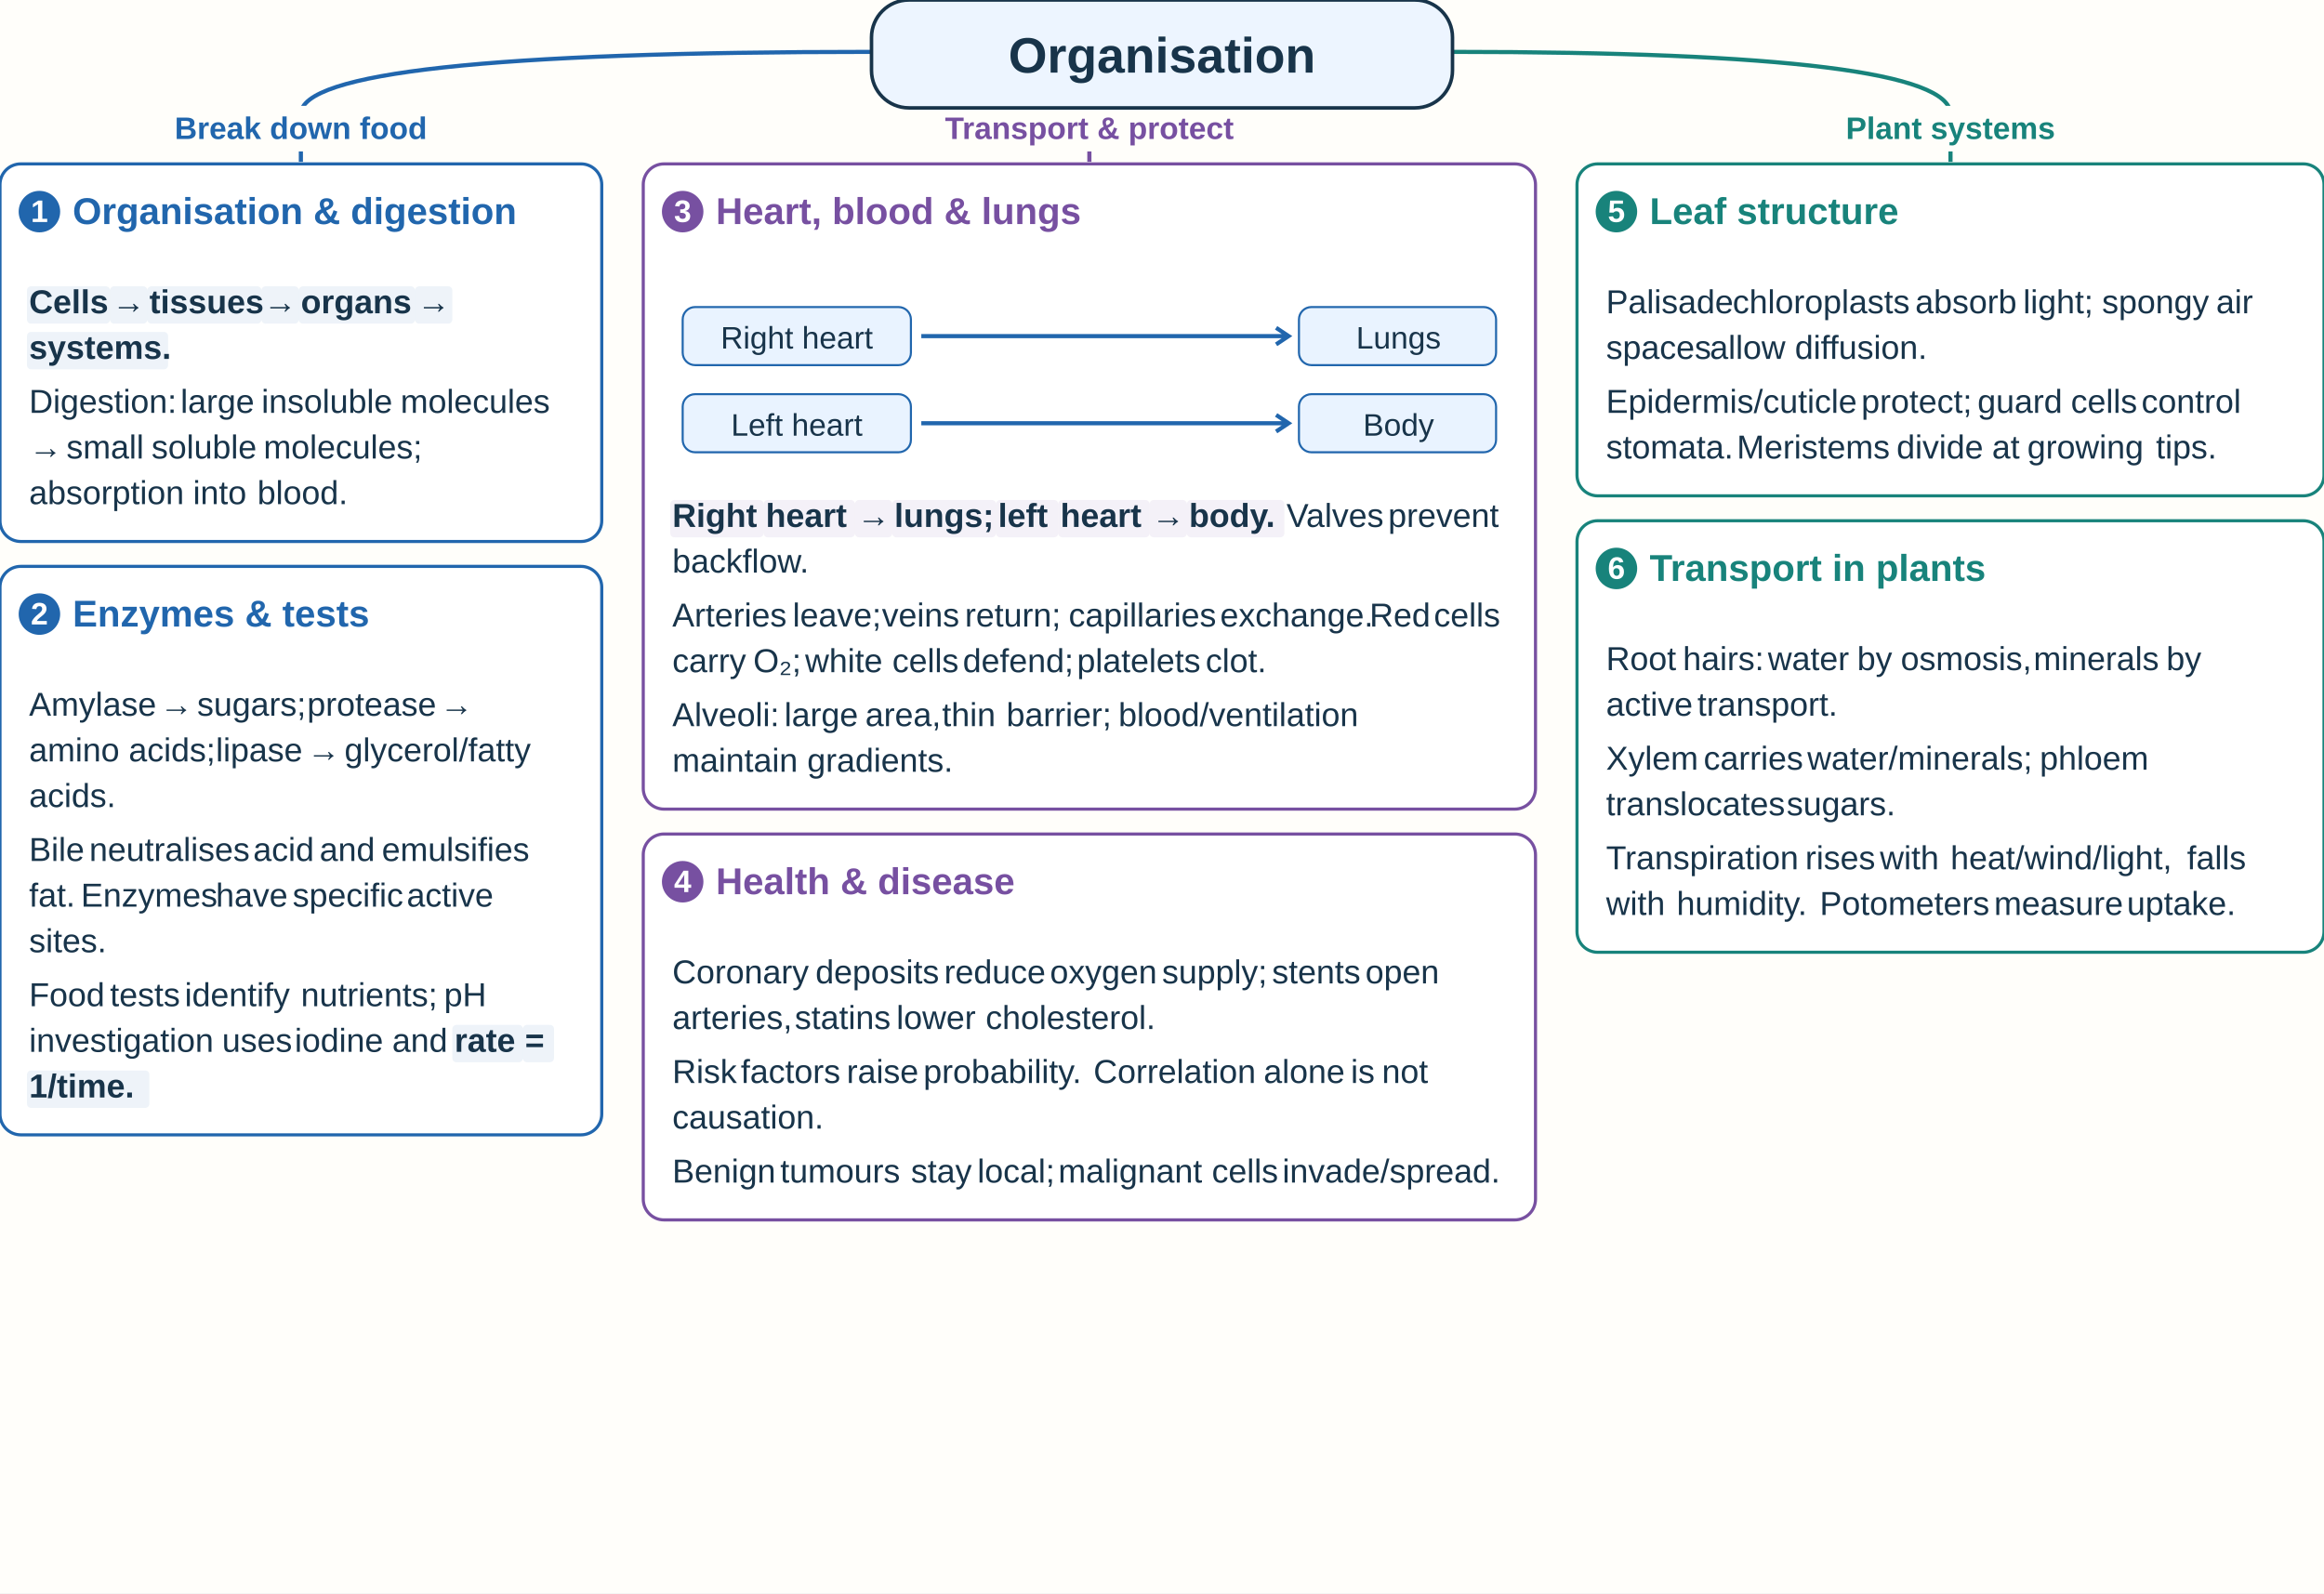
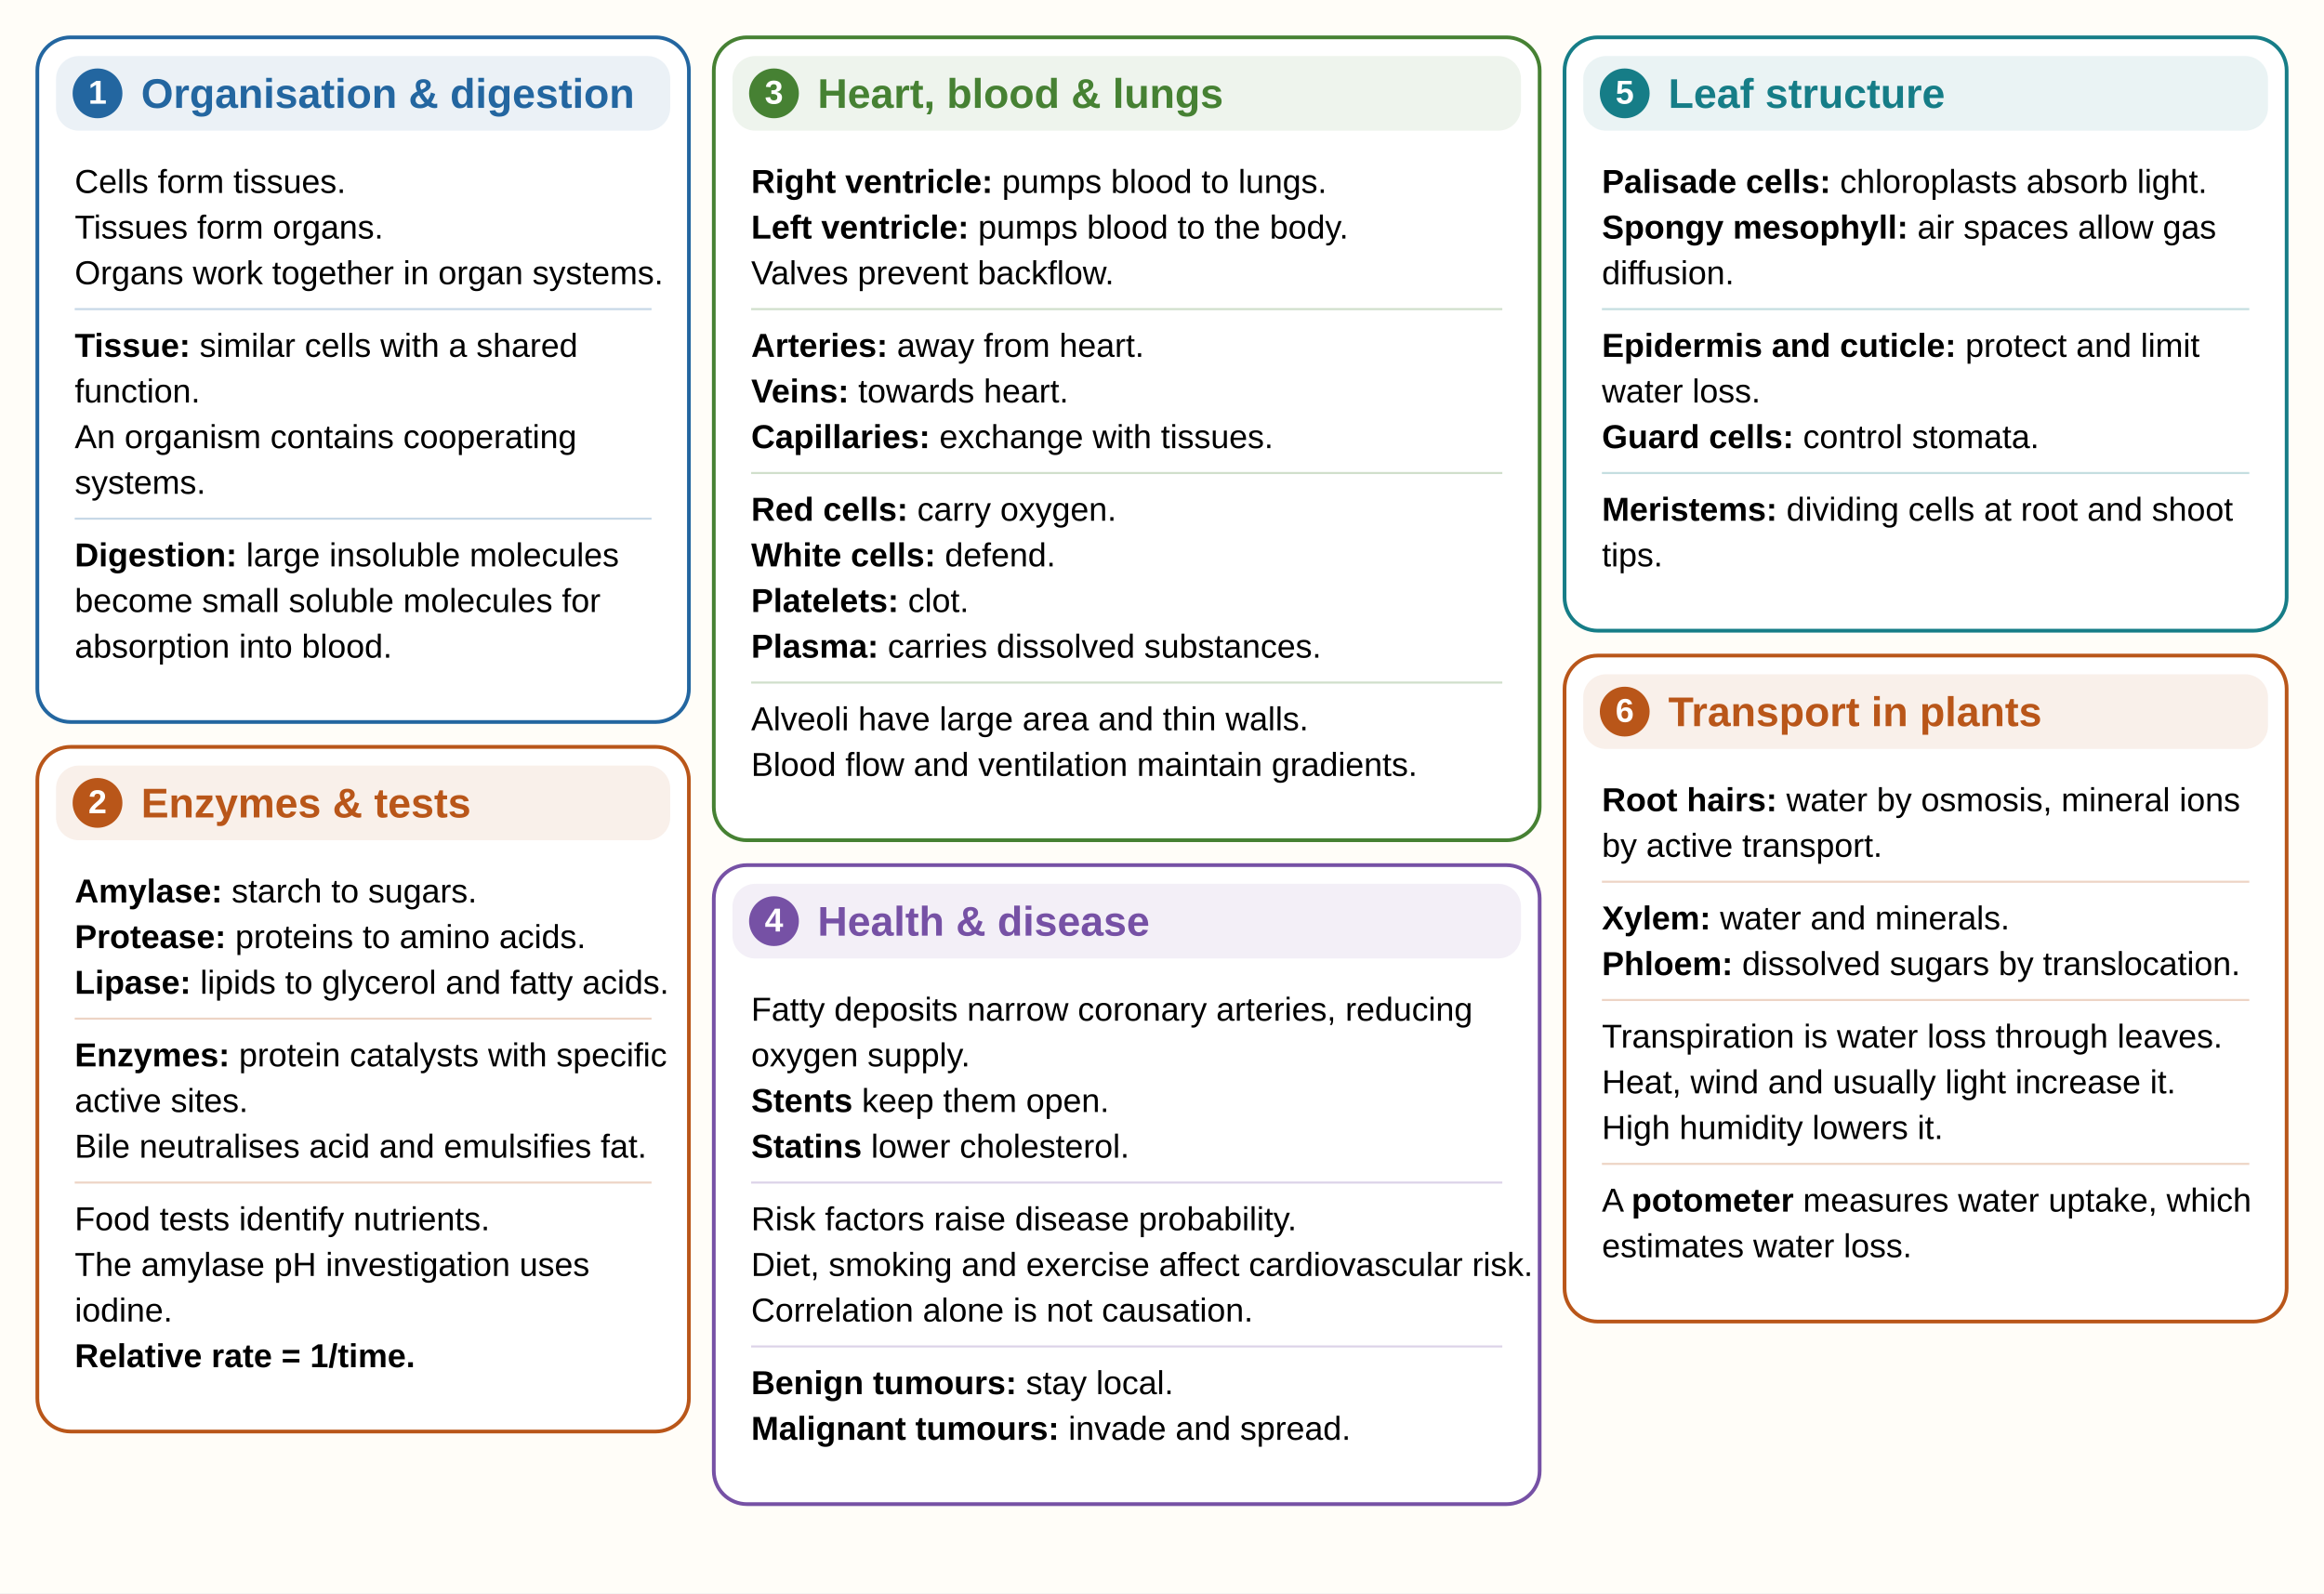
- <svg xmlns="http://www.w3.org/2000/svg" width="2400" height="1645.714" viewBox="0 0 1120 768" role="img" aria-labelledby="title description" data-print-width-mm="277" data-body-size="16">
+ <svg xmlns="http://www.w3.org/2000/svg" width="2400" height="1645.714" viewBox="0 0 1120 768" role="img" aria-labelledby="map-title map-description" data-print-width-mm="277" font-family="Segoe UI,Arial,sans-serif">
  <defs>
-     <radialGradient id="animalFill">
-       <stop stop-color="#fff5de" />
-       <stop offset="1" stop-color="#dceafd" />
-     </radialGradient>
-     <radialGradient id="nucleusFill">
-       <stop stop-color="#ddc7f4" />
-       <stop offset="1" stop-color="#9b79c2" />
-     </radialGradient>
-     <linearGradient id="leafFill" x2="0" y2="1">
-       <stop stop-color="#edf7b8" />
-       <stop offset="1" stop-color="#bfd882" />
-     </linearGradient>
+     <marker id="arrow-2366a0" viewBox="0 0 10 10" refX="9" refY="5" markerWidth="4" markerHeight="4" orient="auto-start-reverse">
+       <path d="M1 1L9 5L1 9" fill="none" stroke="#2366a0" stroke-width="2" stroke-linejoin="round" />
+     </marker>
+     <marker id="arrow-b95619" viewBox="0 0 10 10" refX="9" refY="5" markerWidth="4" markerHeight="4" orient="auto-start-reverse">
+       <path d="M1 1L9 5L1 9" fill="none" stroke="#b95619" stroke-width="2" stroke-linejoin="round" />
+     </marker>
+     <marker id="arrow-468133" viewBox="0 0 10 10" refX="9" refY="5" markerWidth="4" markerHeight="4" orient="auto-start-reverse">
+       <path d="M1 1L9 5L1 9" fill="none" stroke="#468133" stroke-width="2" stroke-linejoin="round" />
+     </marker>
+     <marker id="arrow-7651a5" viewBox="0 0 10 10" refX="9" refY="5" markerWidth="4" markerHeight="4" orient="auto-start-reverse">
+       <path d="M1 1L9 5L1 9" fill="none" stroke="#7651a5" stroke-width="2" stroke-linejoin="round" />
+     </marker>
+     <marker id="arrow-167d87" viewBox="0 0 10 10" refX="9" refY="5" markerWidth="4" markerHeight="4" orient="auto-start-reverse">
+       <path d="M1 1L9 5L1 9" fill="none" stroke="#167d87" stroke-width="2" stroke-linejoin="round" />
+     </marker>
+     <marker id="arrow-b95619" viewBox="0 0 10 10" refX="9" refY="5" markerWidth="4" markerHeight="4" orient="auto-start-reverse">
+       <path d="M1 1L9 5L1 9" fill="none" stroke="#b95619" stroke-width="2" stroke-linejoin="round" />
+     </marker>
  </defs>
-   <rect width="1120" height="768" fill="#fffefa" />
-   <g font-family="Segoe UI, Arial, sans-serif" fill="#18344a">
-     <path class="relationship-path" d="M420.0 25Q145.0 25 145.0 55V78" stroke="#2166ad" stroke-width="2" fill="none" />
-     <rect x="75.0" y="51" width="140.0" height="22" rx="5" fill="#fffefa" />
-     <text class="diagram-label" x="145.00" y="67.00" font-size="15" fill="#2166ad" font-weight="700" text-anchor="middle">Break down food</text>
-     <g class="map-section" id="section-1" data-source-panel="0" data-bounds="0,0,290,182" transform="translate(0 79)">
-       <rect width="290" height="182" rx="10" fill="white" stroke="#2166ad" stroke-width="1.5" />
-       <g class="section-heading">
-         <circle cx="19" cy="23" r="10" fill="#2166ad" />
-         <text class="" x="19.00" y="28.00" font-size="15" fill="white" font-weight="700" text-anchor="middle">1</text>
-         <text class="" x="35.00" y="29.00" font-size="18" fill="#2166ad" font-weight="700" text-anchor="start">Organisation &amp; digestion</text>
-       </g>
-       <g class="section-body">
-         <rect x="13.00" y="59.00" width="40.00" height="18" rx="2" fill="#2166ad" opacity=".08" />
-         <text class="body-text" x="14.00" y="72.00" font-size="16" fill="#18344a" font-weight="700" text-anchor="start">Cells</text>
-         <rect x="53.00" y="59.00" width="18.00" height="18" rx="2" fill="#2166ad" opacity=".08" />
-         <text class="body-text" x="54.00" y="72.00" font-size="16" fill="#18344a" font-weight="700" text-anchor="start">→</text>
-         <rect x="71.00" y="59.00" width="55.00" height="18" rx="2" fill="#2166ad" opacity=".08" />
-         <text class="body-text" x="72.00" y="72.00" font-size="16" fill="#18344a" font-weight="700" text-anchor="start">tissues</text>
-         <rect x="126.00" y="59.00" width="18.00" height="18" rx="2" fill="#2166ad" opacity=".08" />
-         <text class="body-text" x="127.00" y="72.00" font-size="16" fill="#18344a" font-weight="700" text-anchor="start">→</text>
-         <rect x="144.00" y="59.00" width="56.00" height="18" rx="2" fill="#2166ad" opacity=".08" />
-         <text class="body-text" x="145.00" y="72.00" font-size="16" fill="#18344a" font-weight="700" text-anchor="start">organs</text>
-         <rect x="200.00" y="59.00" width="18.00" height="18" rx="2" fill="#2166ad" opacity=".08" />
-         <text class="body-text" x="201.00" y="72.00" font-size="16" fill="#18344a" font-weight="700" text-anchor="start">→</text>
-         <rect x="13.00" y="81.00" width="68.00" height="18" rx="2" fill="#2166ad" opacity=".08" />
-         <text class="body-text" x="14.00" y="94.00" font-size="16" fill="#18344a" font-weight="700" text-anchor="start">systems.</text>
-         <text class="body-text" x="14.00" y="120.00" font-size="16" fill="#18344a" font-weight="400" text-anchor="start">Digestion:</text>
-         <text class="body-text" x="87.00" y="120.00" font-size="16" fill="#18344a" font-weight="400" text-anchor="start">large</text>
-         <text class="body-text" x="126.00" y="120.00" font-size="16" fill="#18344a" font-weight="400" text-anchor="start">insoluble</text>
-         <text class="body-text" x="193.00" y="120.00" font-size="16" fill="#18344a" font-weight="400" text-anchor="start">molecules</text>
-         <text class="body-text" x="14.00" y="142.00" font-size="16" fill="#18344a" font-weight="400" text-anchor="start">→</text>
-         <text class="body-text" x="32.00" y="142.00" font-size="16" fill="#18344a" font-weight="400" text-anchor="start">small</text>
-         <text class="body-text" x="73.00" y="142.00" font-size="16" fill="#18344a" font-weight="400" text-anchor="start">soluble</text>
-         <text class="body-text" x="127.00" y="142.00" font-size="16" fill="#18344a" font-weight="400" text-anchor="start">molecules;</text>
-         <text class="body-text" x="14.00" y="164.00" font-size="16" fill="#18344a" font-weight="400" text-anchor="start">absorption</text>
-         <text class="body-text" x="93.00" y="164.00" font-size="16" fill="#18344a" font-weight="400" text-anchor="start">into</text>
-         <text class="body-text" x="124.00" y="164.00" font-size="16" fill="#18344a" font-weight="400" text-anchor="start">blood.</text>
-       </g>
-     </g>
-     <g class="map-section" id="section-2" data-source-panel="1" data-bounds="0,0,290,274" transform="translate(0 273)">
-       <rect width="290" height="274" rx="10" fill="white" stroke="#2166ad" stroke-width="1.5" />
-       <g class="section-heading">
-         <circle cx="19" cy="23" r="10" fill="#2166ad" />
-         <text class="" x="19.00" y="28.00" font-size="15" fill="white" font-weight="700" text-anchor="middle">2</text>
-         <text class="" x="35.00" y="29.00" font-size="18" fill="#2166ad" font-weight="700" text-anchor="start">Enzymes &amp; tests</text>
-       </g>
-       <g class="section-body">
-         <text class="body-text" x="14.00" y="72.00" font-size="16" fill="#18344a" font-weight="400" text-anchor="start">Amylase</text>
-         <text class="body-text" x="77.00" y="72.00" font-size="16" fill="#18344a" font-weight="400" text-anchor="start">→</text>
-         <text class="body-text" x="95.00" y="72.00" font-size="16" fill="#18344a" font-weight="400" text-anchor="start">sugars;</text>
-         <text class="body-text" x="148.00" y="72.00" font-size="16" fill="#18344a" font-weight="400" text-anchor="start">protease</text>
-         <text class="body-text" x="212.00" y="72.00" font-size="16" fill="#18344a" font-weight="400" text-anchor="start">→</text>
-         <text class="body-text" x="14.00" y="94.00" font-size="16" fill="#18344a" font-weight="400" text-anchor="start">amino</text>
-         <text class="body-text" x="62.00" y="94.00" font-size="16" fill="#18344a" font-weight="400" text-anchor="start">acids;</text>
-         <text class="body-text" x="104.00" y="94.00" font-size="16" fill="#18344a" font-weight="400" text-anchor="start">lipase</text>
-         <text class="body-text" x="148.00" y="94.00" font-size="16" fill="#18344a" font-weight="400" text-anchor="start">→</text>
-         <text class="body-text" x="166.00" y="94.00" font-size="16" fill="#18344a" font-weight="400" text-anchor="start">glycerol/fatty</text>
-         <text class="body-text" x="14.00" y="116.00" font-size="16" fill="#18344a" font-weight="400" text-anchor="start">acids.</text>
-         <text class="body-text" x="14.00" y="142.00" font-size="16" fill="#18344a" font-weight="400" text-anchor="start">Bile</text>
-         <text class="body-text" x="43.00" y="142.00" font-size="16" fill="#18344a" font-weight="400" text-anchor="start">neutralises</text>
-         <text class="body-text" x="122.00" y="142.00" font-size="16" fill="#18344a" font-weight="400" text-anchor="start">acid</text>
-         <text class="body-text" x="154.00" y="142.00" font-size="16" fill="#18344a" font-weight="400" text-anchor="start">and</text>
-         <text class="body-text" x="184.00" y="142.00" font-size="16" fill="#18344a" font-weight="400" text-anchor="start">emulsifies</text>
-         <text class="body-text" x="14.00" y="164.00" font-size="16" fill="#18344a" font-weight="400" text-anchor="start">fat.</text>
-         <text class="body-text" x="39.00" y="164.00" font-size="16" fill="#18344a" font-weight="400" text-anchor="start">Enzymes</text>
-         <text class="body-text" x="104.00" y="164.00" font-size="16" fill="#18344a" font-weight="400" text-anchor="start">have</text>
-         <text class="body-text" x="141.00" y="164.00" font-size="16" fill="#18344a" font-weight="400" text-anchor="start">specific</text>
-         <text class="body-text" x="196.00" y="164.00" font-size="16" fill="#18344a" font-weight="400" text-anchor="start">active</text>
-         <text class="body-text" x="14.00" y="186.00" font-size="16" fill="#18344a" font-weight="400" text-anchor="start">sites.</text>
-         <text class="body-text" x="14.00" y="212.00" font-size="16" fill="#18344a" font-weight="400" text-anchor="start">Food</text>
-         <text class="body-text" x="53.00" y="212.00" font-size="16" fill="#18344a" font-weight="400" text-anchor="start">tests</text>
-         <text class="body-text" x="89.00" y="212.00" font-size="16" fill="#18344a" font-weight="400" text-anchor="start">identify</text>
-         <text class="body-text" x="145.00" y="212.00" font-size="16" fill="#18344a" font-weight="400" text-anchor="start">nutrients;</text>
-         <text class="body-text" x="214.00" y="212.00" font-size="16" fill="#18344a" font-weight="400" text-anchor="start">pH</text>
-         <text class="body-text" x="14.00" y="234.00" font-size="16" fill="#18344a" font-weight="400" text-anchor="start">investigation</text>
-         <text class="body-text" x="107.00" y="234.00" font-size="16" fill="#18344a" font-weight="400" text-anchor="start">uses</text>
-         <text class="body-text" x="142.00" y="234.00" font-size="16" fill="#18344a" font-weight="400" text-anchor="start">iodine</text>
-         <text class="body-text" x="189.00" y="234.00" font-size="16" fill="#18344a" font-weight="400" text-anchor="start">and</text>
-         <rect x="218.00" y="221.00" width="34.00" height="18" rx="2" fill="#2166ad" opacity=".08" />
-         <text class="body-text" x="219.00" y="234.00" font-size="16" fill="#18344a" font-weight="700" text-anchor="start">rate</text>
-         <rect x="252.00" y="221.00" width="15.00" height="18" rx="2" fill="#2166ad" opacity=".08" />
-         <text class="body-text" x="253.00" y="234.00" font-size="16" fill="#18344a" font-weight="700" text-anchor="start">=</text>
-         <rect x="13.00" y="243.00" width="59.00" height="18" rx="2" fill="#2166ad" opacity=".08" />
-         <text class="body-text" x="14.00" y="256.00" font-size="16" fill="#18344a" font-weight="700" text-anchor="start">1/time.</text>
-       </g>
-     </g>
-     <path class="relationship-path" d="M560 52Q525.0 55 525.0 55V78" stroke="#7750a1" stroke-width="2" fill="none" />
-     <rect x="444.508" y="51" width="160.984" height="22" rx="5" fill="#fffefa" />
-     <text class="diagram-label" x="525.00" y="67.00" font-size="15" fill="#7750a1" font-weight="700" text-anchor="middle">Transport &amp; protect</text>
-     <g class="map-section" id="section-3" data-source-panel="2" data-bounds="0,0,430,311" transform="translate(310 79)">
-       <rect width="430" height="311" rx="10" fill="white" stroke="#7750a1" stroke-width="1.5" />
-       <g class="section-heading">
-         <circle cx="19" cy="23" r="10" fill="#7750a1" />
-         <text class="" x="19.00" y="28.00" font-size="15" fill="white" font-weight="700" text-anchor="middle">3</text>
-         <text class="" x="35.00" y="29.00" font-size="18" fill="#7750a1" font-weight="700" text-anchor="start">Heart, blood &amp; lungs</text>
-       </g>
-       <g class="section-body">
-         <g class="concept-illustration" transform="translate(14 59)">
-           <rect x="5" y="10" width="110" height="28" rx="6" fill="#e9f3ff" stroke="#2166ad" />
-           <rect x="302" y="10" width="95" height="28" rx="6" fill="#e9f3ff" stroke="#2166ad" />
-           <text class="diagram-label" x="60.00" y="30.00" font-size="15" fill="#18344a" font-weight="400" text-anchor="middle">Right heart</text>
-           <text class="diagram-label" x="350.00" y="30.00" font-size="15" fill="#18344a" font-weight="400" text-anchor="middle">Lungs</text>
-           <path d="M120 24H297m-6-4 6 4-6 4" fill="none" stroke="#2166ad" stroke-width="2" />
-           <rect x="5" y="52" width="110" height="28" rx="6" fill="#e9f3ff" stroke="#2166ad" />
-           <rect x="302" y="52" width="95" height="28" rx="6" fill="#e9f3ff" stroke="#2166ad" />
-           <text class="diagram-label" x="60.00" y="72.00" font-size="15" fill="#18344a" font-weight="400" text-anchor="middle">Left heart</text>
-           <text class="diagram-label" x="350.00" y="72.00" font-size="15" fill="#18344a" font-weight="400" text-anchor="middle">Body</text>
-           <path d="M120 66H297m-6-4 6 4-6 4" fill="none" stroke="#2166ad" stroke-width="2" />
-         </g>
-         <rect x="13.00" y="162.00" width="45.00" height="18" rx="2" fill="#7750a1" opacity=".08" />
-         <text class="body-text" x="14.00" y="175.00" font-size="16" fill="#18344a" font-weight="700" text-anchor="start">Right</text>
-         <rect x="58.00" y="162.00" width="44.00" height="18" rx="2" fill="#7750a1" opacity=".08" />
-         <text class="body-text" x="59.00" y="175.00" font-size="16" fill="#18344a" font-weight="700" text-anchor="start">heart</text>
-         <rect x="102.00" y="162.00" width="18.00" height="18" rx="2" fill="#7750a1" opacity=".08" />
-         <text class="body-text" x="103.00" y="175.00" font-size="16" fill="#18344a" font-weight="700" text-anchor="start">→</text>
-         <rect x="120.00" y="162.00" width="50.00" height="18" rx="2" fill="#7750a1" opacity=".08" />
-         <text class="body-text" x="121.00" y="175.00" font-size="16" fill="#18344a" font-weight="700" text-anchor="start">lungs;</text>
-         <rect x="170.00" y="162.00" width="30.00" height="18" rx="2" fill="#7750a1" opacity=".08" />
-         <text class="body-text" x="171.00" y="175.00" font-size="16" fill="#18344a" font-weight="700" text-anchor="start">left</text>
-         <rect x="200.00" y="162.00" width="44.00" height="18" rx="2" fill="#7750a1" opacity=".08" />
-         <text class="body-text" x="201.00" y="175.00" font-size="16" fill="#18344a" font-weight="700" text-anchor="start">heart</text>
-         <rect x="244.00" y="162.00" width="18.00" height="18" rx="2" fill="#7750a1" opacity=".08" />
-         <text class="body-text" x="245.00" y="175.00" font-size="16" fill="#18344a" font-weight="700" text-anchor="start">→</text>
-         <rect x="262.00" y="162.00" width="46.98" height="18" rx="2" fill="#7750a1" opacity=".08" />
-         <text class="body-text" x="263.00" y="175.00" font-size="16" fill="#18344a" font-weight="700" text-anchor="start">body.</text>
-         <text class="body-text" x="309.98" y="175.00" font-size="16" fill="#18344a" font-weight="400" text-anchor="start">Valves</text>
-         <text class="body-text" x="358.97" y="175.00" font-size="16" fill="#18344a" font-weight="400" text-anchor="start">prevent</text>
-         <text class="body-text" x="14.00" y="197.00" font-size="16" fill="#18344a" font-weight="400" text-anchor="start">backflow.</text>
-         <text class="body-text" x="14.00" y="223.00" font-size="16" fill="#18344a" font-weight="400" text-anchor="start">Arteries</text>
-         <text class="body-text" x="72.00" y="223.00" font-size="16" fill="#18344a" font-weight="400" text-anchor="start">leave;</text>
-         <text class="body-text" x="115.00" y="223.00" font-size="16" fill="#18344a" font-weight="400" text-anchor="start">veins</text>
-         <text class="body-text" x="155.00" y="223.00" font-size="16" fill="#18344a" font-weight="400" text-anchor="start">return;</text>
-         <text class="body-text" x="205.00" y="223.00" font-size="16" fill="#18344a" font-weight="400" text-anchor="start">capillaries</text>
-         <text class="body-text" x="278.00" y="223.00" font-size="16" fill="#18344a" font-weight="400" text-anchor="start">exchange.</text>
-         <text class="body-text" x="350.00" y="223.00" font-size="16" fill="#18344a" font-weight="400" text-anchor="start">Red</text>
-         <text class="body-text" x="381.00" y="223.00" font-size="16" fill="#18344a" font-weight="400" text-anchor="start">cells</text>
-         <text class="body-text" x="14.00" y="245.00" font-size="16" fill="#18344a" font-weight="400" text-anchor="start">carry</text>
-         <text class="body-text" x="53.00" y="245.00" font-size="16" fill="#18344a" font-weight="400" text-anchor="start">O₂;</text>
-         <text class="body-text" x="78.00" y="245.00" font-size="16" fill="#18344a" font-weight="400" text-anchor="start">white</text>
-         <text class="body-text" x="120.00" y="245.00" font-size="16" fill="#18344a" font-weight="400" text-anchor="start">cells</text>
-         <text class="body-text" x="154.00" y="245.00" font-size="16" fill="#18344a" font-weight="400" text-anchor="start">defend;</text>
-         <text class="body-text" x="209.00" y="245.00" font-size="16" fill="#18344a" font-weight="400" text-anchor="start">platelets</text>
-         <text class="body-text" x="271.00" y="245.00" font-size="16" fill="#18344a" font-weight="400" text-anchor="start">clot.</text>
-         <text class="body-text" x="14.00" y="271.00" font-size="16" fill="#18344a" font-weight="400" text-anchor="start">Alveoli:</text>
-         <text class="body-text" x="68.00" y="271.00" font-size="16" fill="#18344a" font-weight="400" text-anchor="start">large</text>
-         <text class="body-text" x="107.00" y="271.00" font-size="16" fill="#18344a" font-weight="400" text-anchor="start">area,</text>
-         <text class="body-text" x="144.00" y="271.00" font-size="16" fill="#18344a" font-weight="400" text-anchor="start">thin</text>
-         <text class="body-text" x="175.00" y="271.00" font-size="16" fill="#18344a" font-weight="400" text-anchor="start">barrier;</text>
-         <text class="body-text" x="229.00" y="271.00" font-size="16" fill="#18344a" font-weight="400" text-anchor="start">blood/ventilation</text>
-         <text class="body-text" x="14.00" y="293.00" font-size="16" fill="#18344a" font-weight="400" text-anchor="start">maintain</text>
-         <text class="body-text" x="79.00" y="293.00" font-size="16" fill="#18344a" font-weight="400" text-anchor="start">gradients.</text>
-       </g>
-     </g>
-     <g class="map-section" id="section-4" data-source-panel="3" data-bounds="0,0,430,186" transform="translate(310 402)">
-       <rect width="430" height="186" rx="10" fill="white" stroke="#7750a1" stroke-width="1.5" />
-       <g class="section-heading">
-         <circle cx="19" cy="23" r="10" fill="#7750a1" />
-         <text class="" x="19.00" y="28.00" font-size="15" fill="white" font-weight="700" text-anchor="middle">4</text>
-         <text class="" x="35.00" y="29.00" font-size="18" fill="#7750a1" font-weight="700" text-anchor="start">Health &amp; disease</text>
-       </g>
-       <g class="section-body">
-         <text class="body-text" x="14.00" y="72.00" font-size="16" fill="#18344a" font-weight="400" text-anchor="start">Coronary</text>
-         <text class="body-text" x="83.00" y="72.00" font-size="16" fill="#18344a" font-weight="400" text-anchor="start">deposits</text>
-         <text class="body-text" x="145.00" y="72.00" font-size="16" fill="#18344a" font-weight="400" text-anchor="start">reduce</text>
-         <text class="body-text" x="196.00" y="72.00" font-size="16" fill="#18344a" font-weight="400" text-anchor="start">oxygen</text>
-         <text class="body-text" x="250.00" y="72.00" font-size="16" fill="#18344a" font-weight="400" text-anchor="start">supply;</text>
-         <text class="body-text" x="303.00" y="72.00" font-size="16" fill="#18344a" font-weight="400" text-anchor="start">stents</text>
-         <text class="body-text" x="348.00" y="72.00" font-size="16" fill="#18344a" font-weight="400" text-anchor="start">open</text>
-         <text class="body-text" x="14.00" y="94.00" font-size="16" fill="#18344a" font-weight="400" text-anchor="start">arteries,</text>
-         <text class="body-text" x="73.00" y="94.00" font-size="16" fill="#18344a" font-weight="400" text-anchor="start">statins</text>
-         <text class="body-text" x="122.00" y="94.00" font-size="16" fill="#18344a" font-weight="400" text-anchor="start">lower</text>
-         <text class="body-text" x="165.00" y="94.00" font-size="16" fill="#18344a" font-weight="400" text-anchor="start">cholesterol.</text>
-         <text class="body-text" x="14.00" y="120.00" font-size="16" fill="#18344a" font-weight="400" text-anchor="start">Risk</text>
-         <text class="body-text" x="47.00" y="120.00" font-size="16" fill="#18344a" font-weight="400" text-anchor="start">factors</text>
-         <text class="body-text" x="98.00" y="120.00" font-size="16" fill="#18344a" font-weight="400" text-anchor="start">raise</text>
-         <text class="body-text" x="135.00" y="120.00" font-size="16" fill="#18344a" font-weight="400" text-anchor="start">probability.</text>
-         <text class="body-text" x="216.98" y="120.00" font-size="16" fill="#18344a" font-weight="400" text-anchor="start">Correlation</text>
-         <text class="body-text" x="298.98" y="120.00" font-size="16" fill="#18344a" font-weight="400" text-anchor="start">alone</text>
-         <text class="body-text" x="340.98" y="120.00" font-size="16" fill="#18344a" font-weight="400" text-anchor="start">is</text>
-         <text class="body-text" x="355.98" y="120.00" font-size="16" fill="#18344a" font-weight="400" text-anchor="start">not</text>
-         <text class="body-text" x="14.00" y="142.00" font-size="16" fill="#18344a" font-weight="400" text-anchor="start">causation.</text>
-         <text class="body-text" x="14.00" y="168.00" font-size="16" fill="#18344a" font-weight="400" text-anchor="start">Benign</text>
-         <text class="body-text" x="66.00" y="168.00" font-size="16" fill="#18344a" font-weight="400" text-anchor="start">tumours</text>
-         <text class="body-text" x="129.00" y="168.00" font-size="16" fill="#18344a" font-weight="400" text-anchor="start">stay</text>
-         <text class="body-text" x="161.00" y="168.00" font-size="16" fill="#18344a" font-weight="400" text-anchor="start">local;</text>
-         <text class="body-text" x="200.00" y="168.00" font-size="16" fill="#18344a" font-weight="400" text-anchor="start">malignant</text>
-         <text class="body-text" x="274.00" y="168.00" font-size="16" fill="#18344a" font-weight="400" text-anchor="start">cells</text>
-         <text class="body-text" x="308.00" y="168.00" font-size="16" fill="#18344a" font-weight="400" text-anchor="start">invade/spread.</text>
-       </g>
-     </g>
-     <path class="relationship-path" d="M700.0 25Q940.0 25 940.0 55V78" stroke="#18837b" stroke-width="2" fill="none" />
-     <rect x="881.5" y="51" width="117.0" height="22" rx="5" fill="#fffefa" />
-     <text class="diagram-label" x="940.00" y="67.00" font-size="15" fill="#18837b" font-weight="700" text-anchor="middle">Plant systems</text>
-     <g class="map-section" id="section-5" data-source-panel="4" data-bounds="0,0,360,160" transform="translate(760 79)">
-       <rect width="360" height="160" rx="10" fill="white" stroke="#18837b" stroke-width="1.5" />
-       <g class="section-heading">
-         <circle cx="19" cy="23" r="10" fill="#18837b" />
-         <text class="" x="19.00" y="28.00" font-size="15" fill="white" font-weight="700" text-anchor="middle">5</text>
-         <text class="" x="35.00" y="29.00" font-size="18" fill="#18837b" font-weight="700" text-anchor="start">Leaf structure</text>
-       </g>
-       <g class="section-body">
-         <text class="body-text" x="14.00" y="72.00" font-size="16" fill="#18344a" font-weight="400" text-anchor="start">Palisade</text>
-         <text class="body-text" x="75.00" y="72.00" font-size="16" fill="#18344a" font-weight="400" text-anchor="start">chloroplasts</text>
-         <text class="body-text" x="163.00" y="72.00" font-size="16" fill="#18344a" font-weight="400" text-anchor="start">absorb</text>
-         <text class="body-text" x="215.00" y="72.00" font-size="16" fill="#18344a" font-weight="400" text-anchor="start">light;</text>
-         <text class="body-text" x="253.00" y="72.00" font-size="16" fill="#18344a" font-weight="400" text-anchor="start">spongy</text>
-         <text class="body-text" x="308.00" y="72.00" font-size="16" fill="#18344a" font-weight="400" text-anchor="start">air</text>
-         <text class="body-text" x="14.00" y="94.00" font-size="16" fill="#18344a" font-weight="400" text-anchor="start">spaces</text>
-         <text class="body-text" x="64.00" y="94.00" font-size="16" fill="#18344a" font-weight="400" text-anchor="start">allow</text>
-         <text class="body-text" x="105.00" y="94.00" font-size="16" fill="#18344a" font-weight="400" text-anchor="start">diffusion.</text>
-         <text class="body-text" x="14.00" y="120.00" font-size="16" fill="#18344a" font-weight="400" text-anchor="start">Epidermis/cuticle</text>
-         <text class="body-text" x="137.00" y="120.00" font-size="16" fill="#18344a" font-weight="400" text-anchor="start">protect;</text>
-         <text class="body-text" x="193.00" y="120.00" font-size="16" fill="#18344a" font-weight="400" text-anchor="start">guard</text>
-         <text class="body-text" x="238.00" y="120.00" font-size="16" fill="#18344a" font-weight="400" text-anchor="start">cells</text>
-         <text class="body-text" x="272.00" y="120.00" font-size="16" fill="#18344a" font-weight="400" text-anchor="start">control</text>
-         <text class="body-text" x="14.00" y="142.00" font-size="16" fill="#18344a" font-weight="400" text-anchor="start">stomata.</text>
-         <text class="body-text" x="77.00" y="142.00" font-size="16" fill="#18344a" font-weight="400" text-anchor="start">Meristems</text>
-         <text class="body-text" x="154.00" y="142.00" font-size="16" fill="#18344a" font-weight="400" text-anchor="start">divide</text>
-         <text class="body-text" x="200.00" y="142.00" font-size="16" fill="#18344a" font-weight="400" text-anchor="start">at</text>
-         <text class="body-text" x="217.00" y="142.00" font-size="16" fill="#18344a" font-weight="400" text-anchor="start">growing</text>
-         <text class="body-text" x="279.00" y="142.00" font-size="16" fill="#18344a" font-weight="400" text-anchor="start">tips.</text>
-       </g>
-     </g>
-     <g class="map-section" id="section-6" data-source-panel="5" data-bounds="0,0,360,208" transform="translate(760 251)">
-       <rect width="360" height="208" rx="10" fill="white" stroke="#18837b" stroke-width="1.5" />
-       <g class="section-heading">
-         <circle cx="19" cy="23" r="10" fill="#18837b" />
-         <text class="" x="19.00" y="28.00" font-size="15" fill="white" font-weight="700" text-anchor="middle">6</text>
-         <text class="" x="35.00" y="29.00" font-size="18" fill="#18837b" font-weight="700" text-anchor="start">Transport in plants</text>
-       </g>
-       <g class="section-body">
-         <text class="body-text" x="14.00" y="72.00" font-size="16" fill="#18344a" font-weight="400" text-anchor="start">Root</text>
-         <text class="body-text" x="51.00" y="72.00" font-size="16" fill="#18344a" font-weight="400" text-anchor="start">hairs:</text>
-         <text class="body-text" x="92.00" y="72.00" font-size="16" fill="#18344a" font-weight="400" text-anchor="start">water</text>
-         <text class="body-text" x="135.00" y="72.00" font-size="16" fill="#18344a" font-weight="400" text-anchor="start">by</text>
-         <text class="body-text" x="156.00" y="72.00" font-size="16" fill="#18344a" font-weight="400" text-anchor="start">osmosis,</text>
-         <text class="body-text" x="220.00" y="72.00" font-size="16" fill="#18344a" font-weight="400" text-anchor="start">minerals</text>
-         <text class="body-text" x="284.00" y="72.00" font-size="16" fill="#18344a" font-weight="400" text-anchor="start">by</text>
-         <text class="body-text" x="14.00" y="94.00" font-size="16" fill="#18344a" font-weight="400" text-anchor="start">active</text>
-         <text class="body-text" x="58.00" y="94.00" font-size="16" fill="#18344a" font-weight="400" text-anchor="start">transport.</text>
-         <text class="body-text" x="14.00" y="120.00" font-size="16" fill="#18344a" font-weight="400" text-anchor="start">Xylem</text>
-         <text class="body-text" x="61.00" y="120.00" font-size="16" fill="#18344a" font-weight="400" text-anchor="start">carries</text>
-         <text class="body-text" x="111.00" y="120.00" font-size="16" fill="#18344a" font-weight="400" text-anchor="start">water/minerals;</text>
-         <text class="body-text" x="223.00" y="120.00" font-size="16" fill="#18344a" font-weight="400" text-anchor="start">phloem</text>
-         <text class="body-text" x="14.00" y="142.00" font-size="16" fill="#18344a" font-weight="400" text-anchor="start">translocates</text>
-         <text class="body-text" x="101.00" y="142.00" font-size="16" fill="#18344a" font-weight="400" text-anchor="start">sugars.</text>
-         <text class="body-text" x="14.00" y="168.00" font-size="16" fill="#18344a" font-weight="400" text-anchor="start">Transpiration</text>
-         <text class="body-text" x="109.98" y="168.00" font-size="16" fill="#18344a" font-weight="400" text-anchor="start">rises</text>
-         <text class="body-text" x="145.98" y="168.00" font-size="16" fill="#18344a" font-weight="400" text-anchor="start">with</text>
-         <text class="body-text" x="179.98" y="168.00" font-size="16" fill="#18344a" font-weight="400" text-anchor="start">heat/wind/light,</text>
-         <text class="body-text" x="293.98" y="168.00" font-size="16" fill="#18344a" font-weight="400" text-anchor="start">falls</text>
-         <text class="body-text" x="14.00" y="190.00" font-size="16" fill="#18344a" font-weight="400" text-anchor="start">with</text>
-         <text class="body-text" x="48.00" y="190.00" font-size="16" fill="#18344a" font-weight="400" text-anchor="start">humidity.</text>
-         <text class="body-text" x="116.98" y="190.00" font-size="16" fill="#18344a" font-weight="400" text-anchor="start">Potometers</text>
-         <text class="body-text" x="200.98" y="190.00" font-size="16" fill="#18344a" font-weight="400" text-anchor="start">measure</text>
-         <text class="body-text" x="264.98" y="190.00" font-size="16" fill="#18344a" font-weight="400" text-anchor="start">uptake.</text>
-       </g>
-     </g>
-     <g class="map-hub" data-bounds="420.0,0,280,52">
-       <rect x="420.0" width="280" height="52" rx="18" fill="#edf5ff" stroke="#18344a" stroke-width="1.7" />
-       <text class="" x="560.00" y="35.00" font-size="24" fill="#18344a" font-weight="700" text-anchor="middle">Organisation</text>
+   <rect width="1120" height="768" fill="#fffdf8" />
+   <g class="map-section" id="section-1" data-source-panel="0" data-bounds="0,0,314,330" transform="translate(18 18)">
+     <rect width="314" height="330" rx="16" fill="white" stroke="#2366a0" stroke-width="1.8" />
+     <g class="section-heading">
+       <rect x="9" y="9" width="296" height="36" rx="11" fill="#2366a0" opacity=".09" />
+       <circle cx="29" cy="27" r="12" fill="#2366a0" />
+       <text class="diagram-label" x="29" y="32" font-size="16" fill="white" font-weight="700" text-anchor="middle">1</text>
+       <text class="panel-title" x="50" y="34" font-size="20" fill="#2366a0" font-weight="700" text-anchor="start">Organisation &amp; digestion</text>
+     </g>
+     <g class="section-body">
+       <text class="body-text" x="18" y="75" font-size="16" fill="#000000" font-weight="400" text-anchor="start">Cells form tissues.</text>
+       <text class="body-text" x="18" y="97" font-size="16" fill="#000000" font-weight="400" text-anchor="start">Tissues form organs.</text>
+       <text class="body-text" x="18" y="119" font-size="16" fill="#000000" font-weight="400" text-anchor="start">Organs work together in organ systems.</text>
+       <path class="section-divider" d="M18 131H296" stroke="#2366a0" stroke-opacity=".25" stroke-width="1" fill="none" />
+       <text class="body-text" x="18" y="154" font-size="16" fill="#000000" font-weight="400" text-anchor="start">
+         <tspan font-weight="700">Tissue:</tspan> similar cells with a shared</text>
+       <text class="body-text" x="18" y="176" font-size="16" fill="#000000" font-weight="400" text-anchor="start">function.</text>
+       <text class="body-text" x="18" y="198" font-size="16" fill="#000000" font-weight="400" text-anchor="start">An organism contains cooperating</text>
+       <text class="body-text" x="18" y="220" font-size="16" fill="#000000" font-weight="400" text-anchor="start">systems.</text>
+       <path class="section-divider" d="M18 232H296" stroke="#2366a0" stroke-opacity=".25" stroke-width="1" fill="none" />
+       <text class="body-text" x="18" y="255" font-size="16" fill="#000000" font-weight="400" text-anchor="start">
+         <tspan font-weight="700">Digestion:</tspan> large insoluble molecules</text>
+       <text class="body-text" x="18" y="277" font-size="16" fill="#000000" font-weight="400" text-anchor="start">become small soluble molecules for</text>
+       <text class="body-text" x="18" y="299" font-size="16" fill="#000000" font-weight="400" text-anchor="start">absorption into blood.</text>
+     </g>
+   </g>
+   <g class="map-section" id="section-2" data-source-panel="1" data-bounds="0,0,314,330" transform="translate(18 360)">
+     <rect width="314" height="330" rx="16" fill="white" stroke="#b95619" stroke-width="1.8" />
+     <g class="section-heading">
+       <rect x="9" y="9" width="296" height="36" rx="11" fill="#b95619" opacity=".09" />
+       <circle cx="29" cy="27" r="12" fill="#b95619" />
+       <text class="diagram-label" x="29" y="32" font-size="16" fill="white" font-weight="700" text-anchor="middle">2</text>
+       <text class="panel-title" x="50" y="34" font-size="20" fill="#b95619" font-weight="700" text-anchor="start">Enzymes &amp; tests</text>
+     </g>
+     <g class="section-body">
+       <text class="body-text" x="18" y="75" font-size="16" fill="#000000" font-weight="400" text-anchor="start">
+         <tspan font-weight="700">Amylase:</tspan> starch to sugars.</text>
+       <text class="body-text" x="18" y="97" font-size="16" fill="#000000" font-weight="400" text-anchor="start">
+         <tspan font-weight="700">Protease:</tspan> proteins to amino acids.</text>
+       <text class="body-text" x="18" y="119" font-size="16" fill="#000000" font-weight="400" text-anchor="start">
+         <tspan font-weight="700">Lipase:</tspan> lipids to glycerol and fatty acids.</text>
+       <path class="section-divider" d="M18 131H296" stroke="#b95619" stroke-opacity=".25" stroke-width="1" fill="none" />
+       <text class="body-text" x="18" y="154" font-size="16" fill="#000000" font-weight="400" text-anchor="start">
+         <tspan font-weight="700">Enzymes:</tspan> protein catalysts with specific</text>
+       <text class="body-text" x="18" y="176" font-size="16" fill="#000000" font-weight="400" text-anchor="start">active sites.</text>
+       <text class="body-text" x="18" y="198" font-size="16" fill="#000000" font-weight="400" text-anchor="start">Bile neutralises acid and emulsifies fat.</text>
+       <path class="section-divider" d="M18 210H296" stroke="#b95619" stroke-opacity=".25" stroke-width="1" fill="none" />
+       <text class="body-text" x="18" y="233" font-size="16" fill="#000000" font-weight="400" text-anchor="start">Food tests identify nutrients.</text>
+       <text class="body-text" x="18" y="255" font-size="16" fill="#000000" font-weight="400" text-anchor="start">The amylase pH investigation uses</text>
+       <text class="body-text" x="18" y="277" font-size="16" fill="#000000" font-weight="400" text-anchor="start">iodine.</text>
+       <text class="body-text" x="18" y="299" font-size="16" fill="#000000" font-weight="400" text-anchor="start">
+         <tspan font-weight="700">Relative</tspan>
+         <tspan font-weight="700">rate</tspan>
+         <tspan font-weight="700">=</tspan>
+         <tspan font-weight="700">1/time.</tspan>
+       </text>
+     </g>
+   </g>
+   <g class="map-section" id="section-3" data-source-panel="2" data-bounds="0,0,398,387" transform="translate(344 18)">
+     <rect width="398" height="387" rx="16" fill="white" stroke="#468133" stroke-width="1.8" />
+     <g class="section-heading">
+       <rect x="9" y="9" width="380" height="36" rx="11" fill="#468133" opacity=".09" />
+       <circle cx="29" cy="27" r="12" fill="#468133" />
+       <text class="diagram-label" x="29" y="32" font-size="16" fill="white" font-weight="700" text-anchor="middle">3</text>
+       <text class="panel-title" x="50" y="34" font-size="20" fill="#468133" font-weight="700" text-anchor="start">Heart, blood &amp; lungs</text>
+     </g>
+     <g class="section-body">
+       <text class="body-text" x="18" y="75" font-size="16" fill="#000000" font-weight="400" text-anchor="start">
+         <tspan font-weight="700">Right</tspan>
+         <tspan font-weight="700">ventricle:</tspan> pumps blood to lungs.</text>
+       <text class="body-text" x="18" y="97" font-size="16" fill="#000000" font-weight="400" text-anchor="start">
+         <tspan font-weight="700">Left</tspan>
+         <tspan font-weight="700">ventricle:</tspan> pumps blood to the body.</text>
+       <text class="body-text" x="18" y="119" font-size="16" fill="#000000" font-weight="400" text-anchor="start">Valves prevent backflow.</text>
+       <path class="section-divider" d="M18 131H380" stroke="#468133" stroke-opacity=".25" stroke-width="1" fill="none" />
+       <text class="body-text" x="18" y="154" font-size="16" fill="#000000" font-weight="400" text-anchor="start">
+         <tspan font-weight="700">Arteries:</tspan> away from heart.</text>
+       <text class="body-text" x="18" y="176" font-size="16" fill="#000000" font-weight="400" text-anchor="start">
+         <tspan font-weight="700">Veins:</tspan> towards heart.</text>
+       <text class="body-text" x="18" y="198" font-size="16" fill="#000000" font-weight="400" text-anchor="start">
+         <tspan font-weight="700">Capillaries:</tspan> exchange with tissues.</text>
+       <path class="section-divider" d="M18 210H380" stroke="#468133" stroke-opacity=".25" stroke-width="1" fill="none" />
+       <text class="body-text" x="18" y="233" font-size="16" fill="#000000" font-weight="400" text-anchor="start">
+         <tspan font-weight="700">Red</tspan>
+         <tspan font-weight="700">cells:</tspan> carry oxygen.</text>
+       <text class="body-text" x="18" y="255" font-size="16" fill="#000000" font-weight="400" text-anchor="start">
+         <tspan font-weight="700">White</tspan>
+         <tspan font-weight="700">cells:</tspan> defend.</text>
+       <text class="body-text" x="18" y="277" font-size="16" fill="#000000" font-weight="400" text-anchor="start">
+         <tspan font-weight="700">Platelets:</tspan> clot.</text>
+       <text class="body-text" x="18" y="299" font-size="16" fill="#000000" font-weight="400" text-anchor="start">
+         <tspan font-weight="700">Plasma:</tspan> carries dissolved substances.</text>
+       <path class="section-divider" d="M18 311H380" stroke="#468133" stroke-opacity=".25" stroke-width="1" fill="none" />
+       <text class="body-text" x="18" y="334" font-size="16" fill="#000000" font-weight="400" text-anchor="start">Alveoli have large area and thin walls.</text>
+       <text class="body-text" x="18" y="356" font-size="16" fill="#000000" font-weight="400" text-anchor="start">Blood flow and ventilation maintain gradients.</text>
+     </g>
+   </g>
+   <g class="map-section" id="section-4" data-source-panel="3" data-bounds="0,0,398,308" transform="translate(344 417)">
+     <rect width="398" height="308" rx="16" fill="white" stroke="#7651a5" stroke-width="1.8" />
+     <g class="section-heading">
+       <rect x="9" y="9" width="380" height="36" rx="11" fill="#7651a5" opacity=".09" />
+       <circle cx="29" cy="27" r="12" fill="#7651a5" />
+       <text class="diagram-label" x="29" y="32" font-size="16" fill="white" font-weight="700" text-anchor="middle">4</text>
+       <text class="panel-title" x="50" y="34" font-size="20" fill="#7651a5" font-weight="700" text-anchor="start">Health &amp; disease</text>
+     </g>
+     <g class="section-body">
+       <text class="body-text" x="18" y="75" font-size="16" fill="#000000" font-weight="400" text-anchor="start">Fatty deposits narrow coronary arteries, reducing</text>
+       <text class="body-text" x="18" y="97" font-size="16" fill="#000000" font-weight="400" text-anchor="start">oxygen supply.</text>
+       <text class="body-text" x="18" y="119" font-size="16" fill="#000000" font-weight="400" text-anchor="start">
+         <tspan font-weight="700">Stents</tspan> keep them open.</text>
+       <text class="body-text" x="18" y="141" font-size="16" fill="#000000" font-weight="400" text-anchor="start">
+         <tspan font-weight="700">Statins</tspan> lower cholesterol.</text>
+       <path class="section-divider" d="M18 153H380" stroke="#7651a5" stroke-opacity=".25" stroke-width="1" fill="none" />
+       <text class="body-text" x="18" y="176" font-size="16" fill="#000000" font-weight="400" text-anchor="start">Risk factors raise disease probability.</text>
+       <text class="body-text" x="18" y="198" font-size="16" fill="#000000" font-weight="400" text-anchor="start">Diet, smoking and exercise affect cardiovascular risk.</text>
+       <text class="body-text" x="18" y="220" font-size="16" fill="#000000" font-weight="400" text-anchor="start">Correlation alone is not causation.</text>
+       <path class="section-divider" d="M18 232H380" stroke="#7651a5" stroke-opacity=".25" stroke-width="1" fill="none" />
+       <text class="body-text" x="18" y="255" font-size="16" fill="#000000" font-weight="400" text-anchor="start">
+         <tspan font-weight="700">Benign</tspan>
+         <tspan font-weight="700">tumours:</tspan> stay local.</text>
+       <text class="body-text" x="18" y="277" font-size="16" fill="#000000" font-weight="400" text-anchor="start">
+         <tspan font-weight="700">Malignant</tspan>
+         <tspan font-weight="700">tumours:</tspan> invade and spread.</text>
+     </g>
+   </g>
+   <g class="map-section" id="section-5" data-source-panel="4" data-bounds="0,0,348,286" transform="translate(754 18)">
+     <rect width="348" height="286" rx="16" fill="white" stroke="#167d87" stroke-width="1.8" />
+     <g class="section-heading">
+       <rect x="9" y="9" width="330" height="36" rx="11" fill="#167d87" opacity=".09" />
+       <circle cx="29" cy="27" r="12" fill="#167d87" />
+       <text class="diagram-label" x="29" y="32" font-size="16" fill="white" font-weight="700" text-anchor="middle">5</text>
+       <text class="panel-title" x="50" y="34" font-size="20" fill="#167d87" font-weight="700" text-anchor="start">Leaf structure</text>
+     </g>
+     <g class="section-body">
+       <text class="body-text" x="18" y="75" font-size="16" fill="#000000" font-weight="400" text-anchor="start">
+         <tspan font-weight="700">Palisade</tspan>
+         <tspan font-weight="700">cells:</tspan> chloroplasts absorb light.</text>
+       <text class="body-text" x="18" y="97" font-size="16" fill="#000000" font-weight="400" text-anchor="start">
+         <tspan font-weight="700">Spongy</tspan>
+         <tspan font-weight="700">mesophyll:</tspan> air spaces allow gas</text>
+       <text class="body-text" x="18" y="119" font-size="16" fill="#000000" font-weight="400" text-anchor="start">diffusion.</text>
+       <path class="section-divider" d="M18 131H330" stroke="#167d87" stroke-opacity=".25" stroke-width="1" fill="none" />
+       <text class="body-text" x="18" y="154" font-size="16" fill="#000000" font-weight="400" text-anchor="start">
+         <tspan font-weight="700">Epidermis</tspan>
+         <tspan font-weight="700">and</tspan>
+         <tspan font-weight="700">cuticle:</tspan> protect and limit</text>
+       <text class="body-text" x="18" y="176" font-size="16" fill="#000000" font-weight="400" text-anchor="start">water loss.</text>
+       <text class="body-text" x="18" y="198" font-size="16" fill="#000000" font-weight="400" text-anchor="start">
+         <tspan font-weight="700">Guard</tspan>
+         <tspan font-weight="700">cells:</tspan> control stomata.</text>
+       <path class="section-divider" d="M18 210H330" stroke="#167d87" stroke-opacity=".25" stroke-width="1" fill="none" />
+       <text class="body-text" x="18" y="233" font-size="16" fill="#000000" font-weight="400" text-anchor="start">
+         <tspan font-weight="700">Meristems:</tspan> dividing cells at root and shoot</text>
+       <text class="body-text" x="18" y="255" font-size="16" fill="#000000" font-weight="400" text-anchor="start">tips.</text>
+     </g>
+   </g>
+   <g class="map-section" id="section-6" data-source-panel="5" data-bounds="0,0,348,321" transform="translate(754 316)">
+     <rect width="348" height="321" rx="16" fill="white" stroke="#b95619" stroke-width="1.8" />
+     <g class="section-heading">
+       <rect x="9" y="9" width="330" height="36" rx="11" fill="#b95619" opacity=".09" />
+       <circle cx="29" cy="27" r="12" fill="#b95619" />
+       <text class="diagram-label" x="29" y="32" font-size="16" fill="white" font-weight="700" text-anchor="middle">6</text>
+       <text class="panel-title" x="50" y="34" font-size="20" fill="#b95619" font-weight="700" text-anchor="start">Transport in plants</text>
+     </g>
+     <g class="section-body">
+       <text class="body-text" x="18" y="75" font-size="16" fill="#000000" font-weight="400" text-anchor="start">
+         <tspan font-weight="700">Root</tspan>
+         <tspan font-weight="700">hairs:</tspan> water by osmosis, mineral ions</text>
+       <text class="body-text" x="18" y="97" font-size="16" fill="#000000" font-weight="400" text-anchor="start">by active transport.</text>
+       <path class="section-divider" d="M18 109H330" stroke="#b95619" stroke-opacity=".25" stroke-width="1" fill="none" />
+       <text class="body-text" x="18" y="132" font-size="16" fill="#000000" font-weight="400" text-anchor="start">
+         <tspan font-weight="700">Xylem:</tspan> water and minerals.</text>
+       <text class="body-text" x="18" y="154" font-size="16" fill="#000000" font-weight="400" text-anchor="start">
+         <tspan font-weight="700">Phloem:</tspan> dissolved sugars by translocation.</text>
+       <path class="section-divider" d="M18 166H330" stroke="#b95619" stroke-opacity=".25" stroke-width="1" fill="none" />
+       <text class="body-text" x="18" y="189" font-size="16" fill="#000000" font-weight="400" text-anchor="start">Transpiration is water loss through leaves.</text>
+       <text class="body-text" x="18" y="211" font-size="16" fill="#000000" font-weight="400" text-anchor="start">Heat, wind and usually light increase it.</text>
+       <text class="body-text" x="18" y="233" font-size="16" fill="#000000" font-weight="400" text-anchor="start">High humidity lowers it.</text>
+       <path class="section-divider" d="M18 245H330" stroke="#b95619" stroke-opacity=".25" stroke-width="1" fill="none" />
+       <text class="body-text" x="18" y="268" font-size="16" fill="#000000" font-weight="400" text-anchor="start">A <tspan font-weight="700">potometer</tspan> measures water uptake, which</text>
+       <text class="body-text" x="18" y="290" font-size="16" fill="#000000" font-weight="400" text-anchor="start">estimates water loss.</text>
    </g>
  </g>
</svg>
